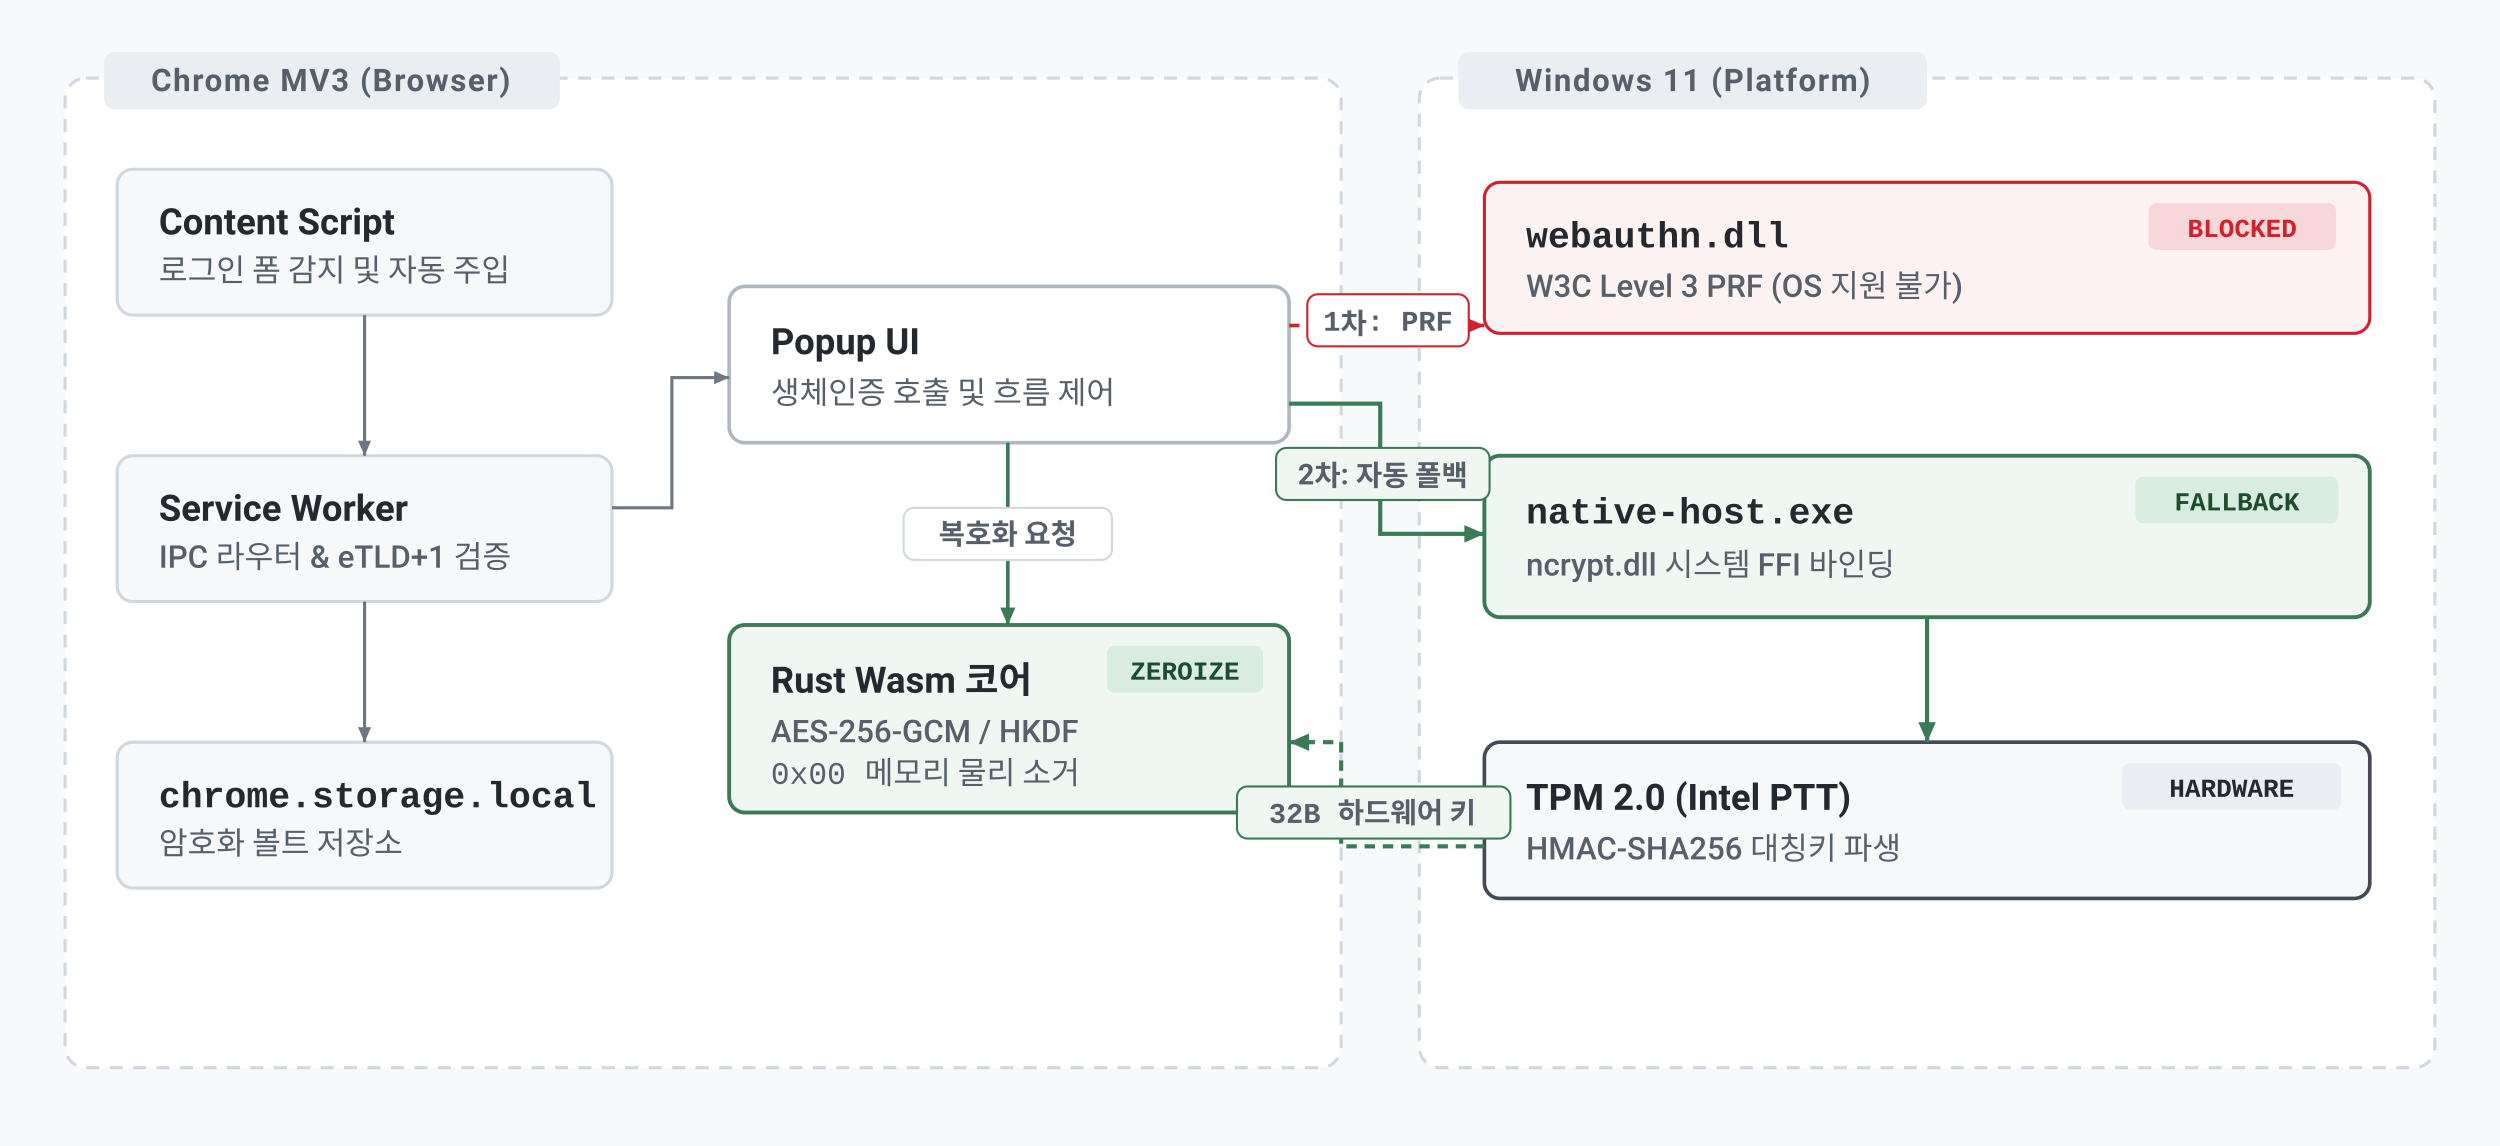
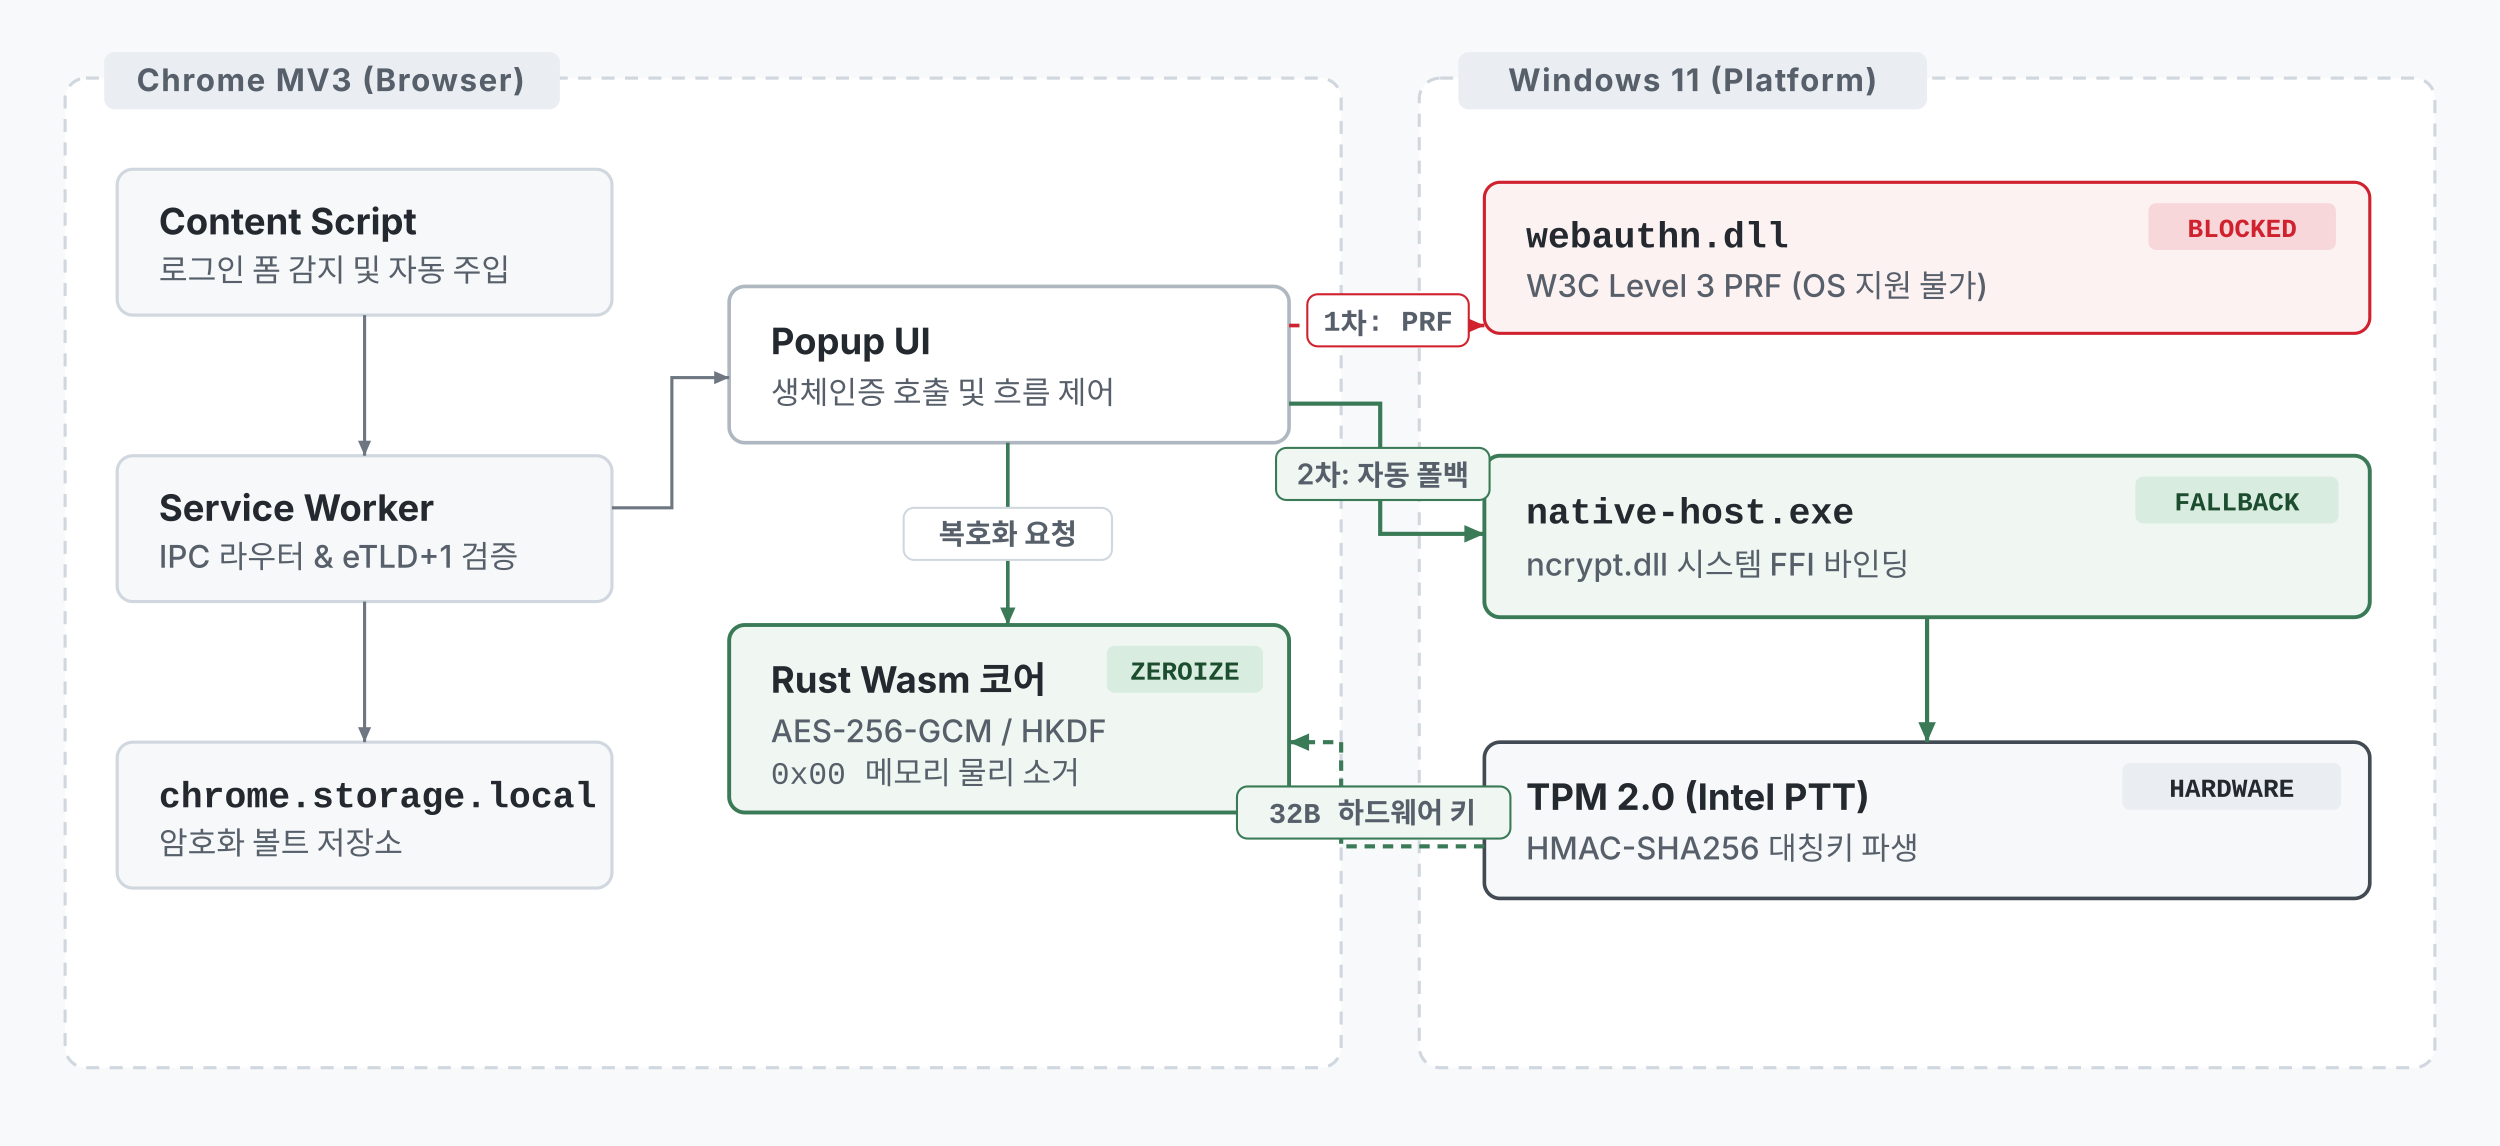
<svg xmlns="http://www.w3.org/2000/svg" viewBox="0 0 960 440" width="100%" height="auto">
  <defs>
    <style>
      text {
        text-rendering: geometricPrecision;
        -webkit-font-smoothing: antialiased;
        -moz-osx-font-smoothing: grayscale;
      }
      .font-sans {
-         font-family: -apple-system, BlinkMacSystemFont, "Apple SD Gothic Neo", "Pretendard", "Segoe UI", "Malgun Gothic", Roboto, Helvetica, Arial, sans-serif;
+         font-family: "Malgun Gothic", "맑은 고딕", -apple-system, BlinkMacSystemFont, "Apple SD Gothic Neo", "Pretendard", sans-serif;
      }
      .font-mono {
-         font-family: ui-monospace, SFMono-Regular, "SF Mono", Menlo, Consolas, "Liberation Mono", monospace;
+         font-family: Consolas, "Courier New", ui-monospace, SFMono-Regular, "SF Mono", monospace;
      }
      .node-title { font-size: 14px; font-weight: 700; fill: #24292f; }
      .node-sub { font-size: 12px; font-weight: 500; fill: #57606a; }
      .zone-header { font-size: 12px; font-weight: 700; fill: #57606a; letter-spacing: 0.05em; }
      .edge-text { font-size: 11px; font-weight: 600; fill: #57606a; }
      .badge-text { font-size: 10px; font-weight: 700; }
    </style>
    <marker id="arrow" viewBox="0 0 10 10" refX="8" refY="5" markerWidth="6" markerHeight="6" orient="auto">
      <path d="M 0 1.5 L 8 5 L 0 8.5 z" fill="#6e7781" />
    </marker>
    <marker id="arrow-green" viewBox="0 0 10 10" refX="8" refY="5" markerWidth="6" markerHeight="6" orient="auto">
      <path d="M 0 1.5 L 8 5 L 0 8.5 z" fill="#3b7a57" />
    </marker>
    <marker id="arrow-red" viewBox="0 0 10 10" refX="8" refY="5" markerWidth="6" markerHeight="6" orient="auto">
      <path d="M 0 1.5 L 8 5 L 0 8.5 z" fill="#cf222e" />
    </marker>
  </defs>
  <rect width="960" height="440" fill="#f8f9fa" />
  <rect x="25" y="30" width="490" height="380" rx="8" fill="#ffffff" stroke="#d0d7de" stroke-width="1.2" stroke-dasharray="5,4" />
  <rect x="40" y="20" width="175" height="22" rx="4" fill="#eaeef2" />
  <text x="127" y="35" class="font-sans zone-header" text-anchor="middle">Chrome MV3 (Browser)</text>
  <g transform="translate(45, 65)">
    <rect width="190" height="56" rx="6" fill="#f6f8fa" stroke="#d0d7de" stroke-width="1.2" />
    <text x="16" y="25" class="font-sans node-title">Content Script</text>
    <text x="16" y="43" class="font-sans node-sub">로그인 폼 감지 및 자동 주입</text>
  </g>
  <g transform="translate(45, 175)">
    <rect width="190" height="56" rx="6" fill="#f6f8fa" stroke="#d0d7de" stroke-width="1.2" />
    <text x="16" y="25" class="font-sans node-title">Service Worker</text>
    <text x="16" y="43" class="font-sans node-sub">IPC 라우터 &amp; eTLD+1 검증</text>
  </g>
  <g transform="translate(45, 285)">
    <rect width="190" height="56" rx="6" fill="#f6f8fa" stroke="#d0d7de" stroke-width="1.2" />
    <text x="16" y="25" class="font-sans node-title font-mono" font-size="13">chrome.storage.local</text>
    <text x="16" y="43" class="font-sans node-sub">암호화 볼트 저장소</text>
  </g>
  <g transform="translate(280, 110)">
    <rect width="215" height="60" rx="6" fill="#ffffff" stroke="#afb8c1" stroke-width="1.4" />
    <text x="16" y="26" class="font-sans node-title">Popup UI</text>
    <text x="16" y="45" class="font-sans node-sub">생체인증 호출 및 흐름 제어</text>
  </g>
  <g transform="translate(280, 240)">
    <rect width="215" height="72" rx="6" fill="#f0f7f2" stroke="#3b7a57" stroke-width="1.5" />
    <rect x="145" y="8" width="60" height="18" rx="3" fill="#d8ece0" />
    <text x="175" y="21" class="font-mono badge-text" fill="#1b4d2e" text-anchor="middle">ZEROIZE</text>
    <text x="16" y="26" class="font-sans node-title" fill="#1b4d2e">Rust Wasm 코어</text>
    <text x="16" y="45" class="font-sans node-sub" fill="#295e3a">AES-256-GCM / HKDF</text>
    <text x="16" y="61" class="font-mono node-sub" fill="#1b4d2e" font-size="11" font-weight="600">0x00 메모리 물리 소거</text>
  </g>
  <rect x="545" y="30" width="390" height="380" rx="8" fill="#ffffff" stroke="#d0d7de" stroke-width="1.2" stroke-dasharray="5,4" />
  <rect x="560" y="20" width="180" height="22" rx="4" fill="#eaeef2" />
  <text x="650" y="35" class="font-sans zone-header" text-anchor="middle">Windows 11 (Platform)</text>
  <g transform="translate(570, 70)">
    <rect width="340" height="58" rx="6" fill="#fdf2f2" stroke="#cf222e" stroke-width="1.2" />
    <rect x="255" y="8" width="72" height="18" rx="3" fill="#f8d7da" />
    <text x="291" y="21" class="font-mono badge-text" fill="#cf222e" text-anchor="middle">BLOCKED</text>
    <text x="16" y="25" class="font-mono node-title" fill="#cf222e">webauthn.dll</text>
    <text x="16" y="44" class="font-sans node-sub" fill="#a40e26">W3C Level 3 PRF (OS 지원 불가)</text>
  </g>
  <g transform="translate(570, 175)">
    <rect width="340" height="62" rx="6" fill="#f0f7f2" stroke="#3b7a57" stroke-width="1.5" />
    <rect x="250" y="8" width="78" height="18" rx="3" fill="#d8ece0" />
    <text x="289" y="21" class="font-mono badge-text" fill="#1b4d2e" text-anchor="middle">FALLBACK</text>
    <text x="16" y="26" class="font-mono node-title" fill="#1b4d2e">native-host.exe</text>
    <text x="16" y="46" class="font-sans node-sub" fill="#295e3a">ncrypt.dll 시스템 FFI 바인딩</text>
  </g>
  <g transform="translate(570, 285)">
    <rect width="340" height="60" rx="6" fill="#f6f8fa" stroke="#424a53" stroke-width="1.4" />
    <rect x="245" y="8" width="84" height="18" rx="3" fill="#eaeef2" />
    <text x="287" y="21" class="font-mono badge-text" fill="#24292f" text-anchor="middle">HARDWARE</text>
    <text x="16" y="26" class="font-sans node-title">TPM 2.0 (Intel PTT)</text>
    <text x="16" y="45" class="font-sans node-sub">HMAC-SHA256 대칭키 파생</text>
  </g>
  <path d="M 140,121 V 175" fill="none" stroke="#6e7781" stroke-width="1.2" marker-end="url(#arrow)" />
  <path d="M 140,231 V 285" fill="none" stroke="#6e7781" stroke-width="1.2" marker-end="url(#arrow)" />
  <path d="M 235,195 H 258 V 145 H 280" fill="none" stroke="#6e7781" stroke-width="1.2" marker-end="url(#arrow)" />
  <path d="M 387,170 V 240" fill="none" stroke="#3b7a57" stroke-width="1.4" marker-end="url(#arrow-green)" />
  <rect x="347" y="195" width="80" height="20" rx="4" fill="#ffffff" stroke="#d0d7de" stroke-width="0.8" />
  <text x="387" y="209" class="font-sans edge-text" text-anchor="middle">복호화 요청</text>
  <path d="M 495,125 H 570" fill="none" stroke="#cf222e" stroke-width="1.4" stroke-dasharray="4,4" marker-end="url(#arrow-red)" />
  <rect x="502" y="113" width="62" height="20" rx="4" fill="#ffffff" stroke="#cf222e" stroke-width="0.8" />
  <text x="533" y="127" class="font-mono edge-text" fill="#cf222e" text-anchor="middle">1차: PRF</text>
  <path d="M 495,155 H 530 V 205 H 570" fill="none" stroke="#3b7a57" stroke-width="1.6" marker-end="url(#arrow-green)" />
  <rect x="490" y="172" width="82" height="20" rx="4" fill="#f0f7f2" stroke="#3b7a57" stroke-width="0.8" />
  <text x="531" y="186" class="font-sans edge-text" fill="#1b4d2e" text-anchor="middle">2차: 자동 폴백</text>
  <path d="M 740,237 V 285" fill="none" stroke="#3b7a57" stroke-width="1.6" marker-end="url(#arrow-green)" />
  <path d="M 570,325 H 515 V 285 H 495" fill="none" stroke="#3b7a57" stroke-width="1.6" stroke-dasharray="4,3" marker-end="url(#arrow-green)" />
  <rect x="475" y="302" width="105" height="20" rx="4" fill="#f0f7f2" stroke="#3b7a57" stroke-width="0.8" />
  <text x="527" y="316" class="font-mono edge-text" fill="#1b4d2e" text-anchor="middle">32B 하드웨어 키</text>
</svg>
